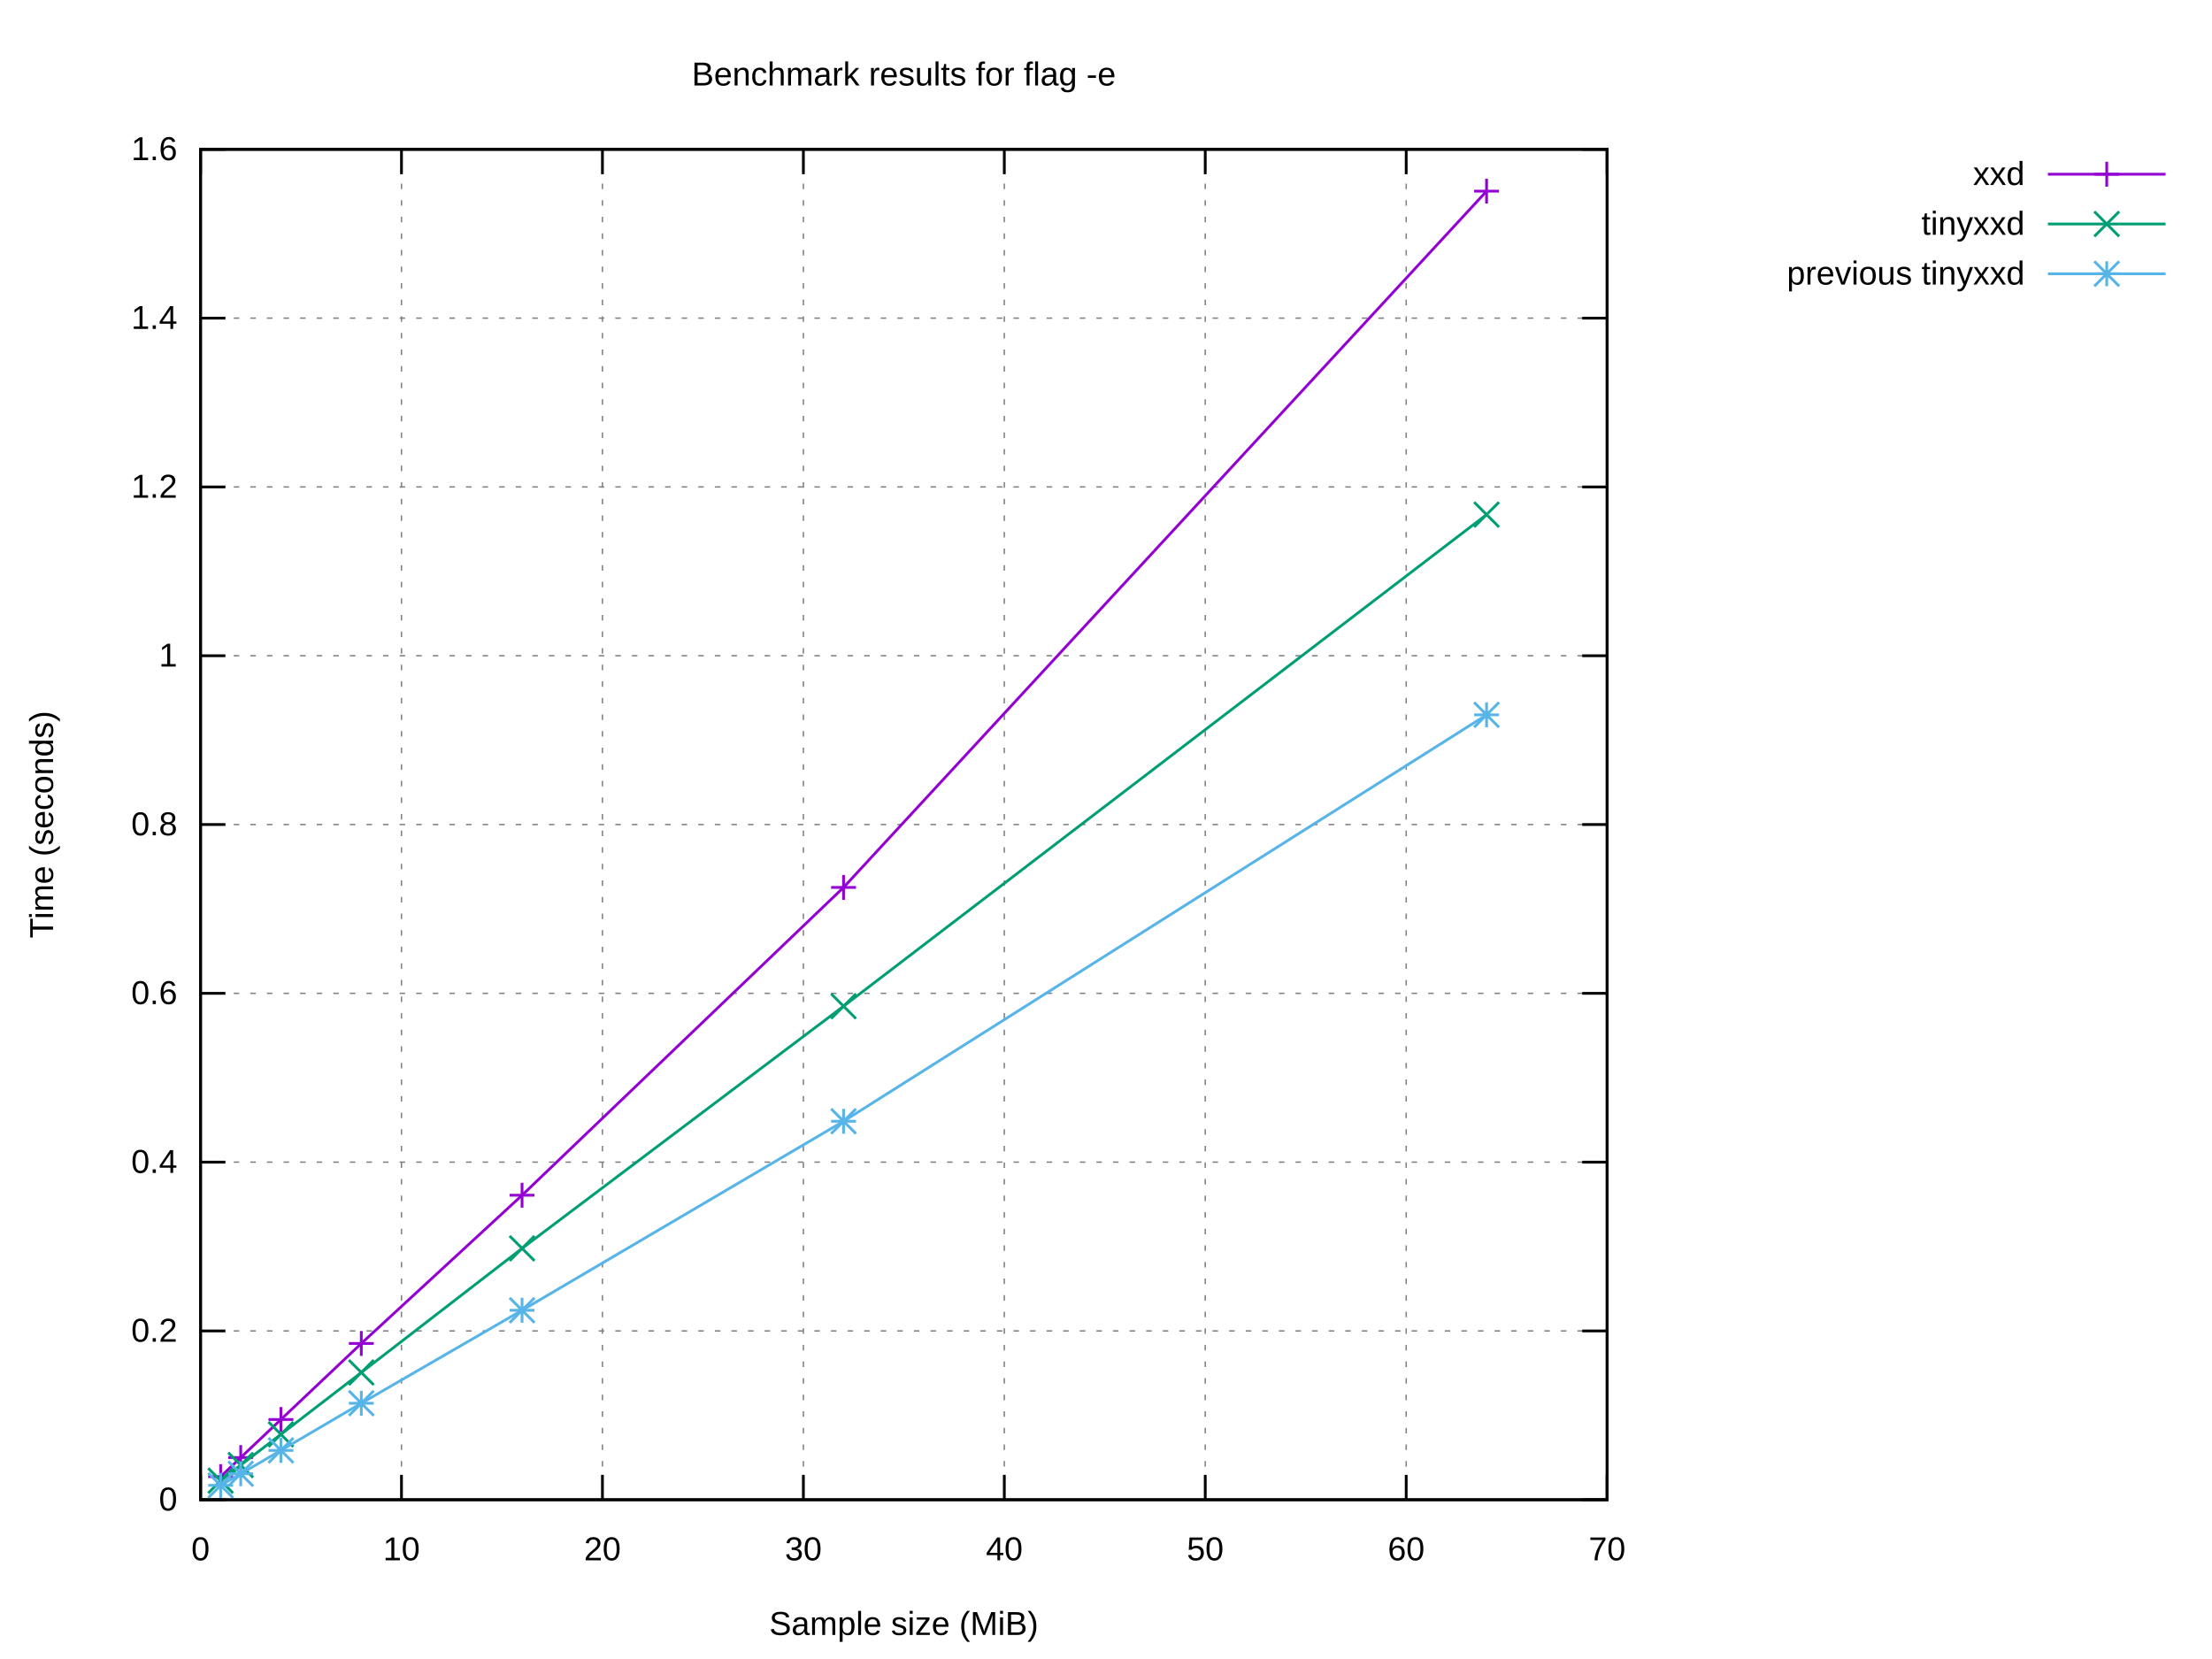
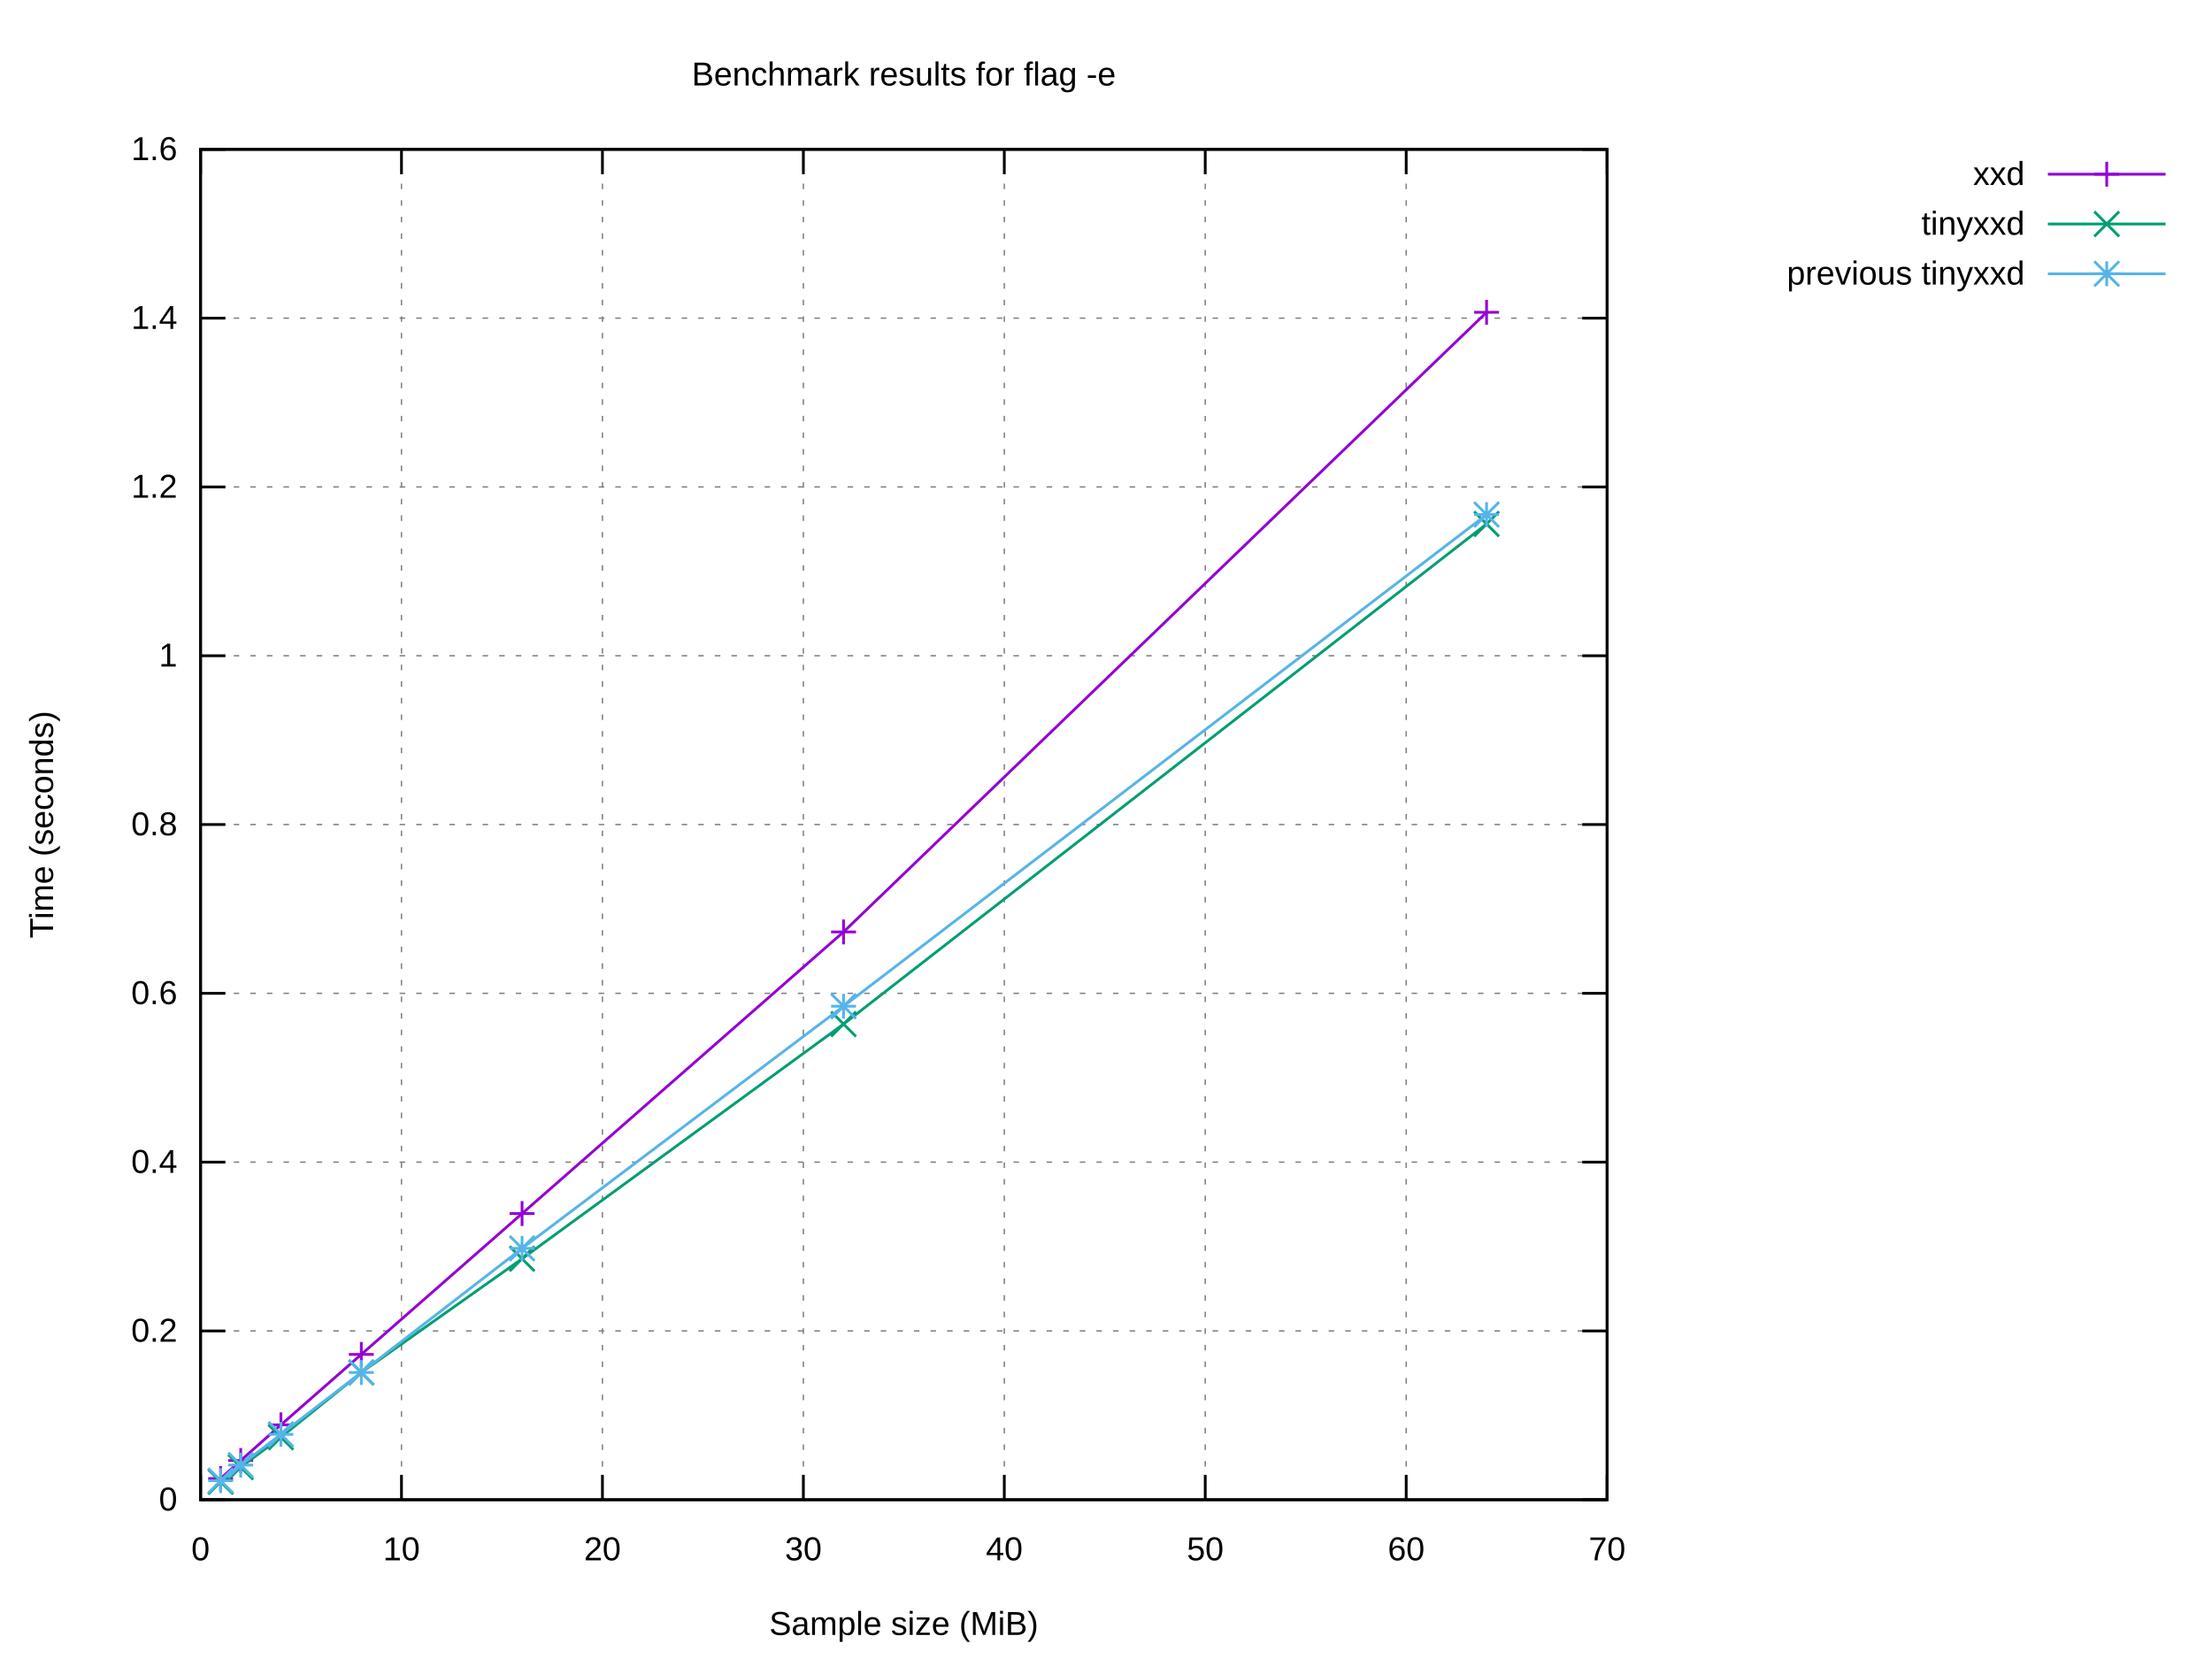
<svg xmlns="http://www.w3.org/2000/svg" xmlns:xlink="http://www.w3.org/1999/xlink" width="800" height="600" viewBox="0 0 800 600">
  <g id="gnuplot_canvas">
    <rect x="0" y="0" width="800" height="600" fill="#ffffff" />
    <defs>
      <circle id="gpDot" r="0.5" stroke-width="0.5" stroke="currentColor" />
      <path id="gpPt0" stroke-width="0.222" stroke="currentColor" d="M-1,0 h2 M0,-1 v2" />
      <path id="gpPt1" stroke-width="0.222" stroke="currentColor" d="M-1,-1 L1,1 M1,-1 L-1,1" />
      <path id="gpPt2" stroke-width="0.222" stroke="currentColor" d="M-1,0 L1,0 M0,-1 L0,1 M-1,-1 L1,1 M-1,1 L1,-1" />
      <rect id="gpPt3" stroke-width="0.222" stroke="currentColor" x="-1" y="-1" width="2" height="2" />
      <rect id="gpPt4" stroke-width="0.222" stroke="currentColor" fill="currentColor" x="-1" y="-1" width="2" height="2" />
      <circle id="gpPt5" stroke-width="0.222" stroke="currentColor" cx="0" cy="0" r="1" />
      <use xlink:href="#gpPt5" id="gpPt6" fill="currentColor" stroke="none" />
      <path id="gpPt7" stroke-width="0.222" stroke="currentColor" d="M0,-1.33 L-1.33,0.67 L1.33,0.67 z" />
      <use xlink:href="#gpPt7" id="gpPt8" fill="currentColor" stroke="none" />
      <use xlink:href="#gpPt7" id="gpPt9" stroke="currentColor" transform="rotate(180)" />
      <use xlink:href="#gpPt9" id="gpPt10" fill="currentColor" stroke="none" />
      <use xlink:href="#gpPt3" id="gpPt11" stroke="currentColor" transform="rotate(45)" />
      <use xlink:href="#gpPt11" id="gpPt12" fill="currentColor" stroke="none" />
      <path id="gpPt13" stroke-width="0.222" stroke="currentColor" d="M0,1.330 L1.265,0.411 L0.782,-1.067 L-0.782,-1.076 L-1.265,0.411 z" />
      <use xlink:href="#gpPt13" id="gpPt14" fill="currentColor" stroke="none" />
      <filter id="textbox" filterUnits="objectBoundingBox" x="0" y="0" height="1" width="1">
        <feFlood flood-color="#FFFFFF" flood-opacity="1" result="bgnd" />
        <feComposite in="SourceGraphic" in2="bgnd" operator="atop" />
      </filter>
      <filter id="greybox" filterUnits="objectBoundingBox" x="0" y="0" height="1" width="1">
        <feFlood flood-color="lightgrey" flood-opacity="1" result="grey" />
        <feComposite in="SourceGraphic" in2="grey" operator="atop" />
      </filter>
    </defs>
    <g fill="none" color="#FFFFFF" stroke="currentColor" stroke-width="1.00" stroke-linecap="butt" stroke-linejoin="miter">
</g>
    <g fill="none" color="black" stroke="currentColor" stroke-width="1.00" stroke-linecap="butt" stroke-linejoin="miter">
</g>
    <g fill="none" color="black" stroke="black" stroke-width="0.50" stroke-linecap="butt" stroke-linejoin="miter">
</g>
    <g fill="none" color="gray" stroke="currentColor" stroke-width="0.50" stroke-linecap="butt" stroke-linejoin="miter">
      <path stroke="gray" stroke-dasharray="2,4" class="gridline" d="M72.53,542.40 L581.24,542.40  " />
    </g>
    <g fill="none" color="gray" stroke="gray" stroke-width="1.00" stroke-linecap="butt" stroke-linejoin="miter">
</g>
    <g fill="none" color="black" stroke="currentColor" stroke-width="1.00" stroke-linecap="butt" stroke-linejoin="miter">
      <path stroke="black" d="M72.53,542.40 L81.53,542.40 M581.24,542.40 L572.24,542.40  " />
      <g transform="translate(64.14,546.30)" stroke="none" fill="black" font-family="Arial" font-size="12.00" text-anchor="end">
        <text>
          <tspan font-family="Arial"> 0</tspan>
        </text>
      </g>
    </g>
    <g fill="none" color="black" stroke="currentColor" stroke-width="1.00" stroke-linecap="butt" stroke-linejoin="miter">
</g>
    <g fill="none" color="black" stroke="black" stroke-width="0.50" stroke-linecap="butt" stroke-linejoin="miter">
</g>
    <g fill="none" color="gray" stroke="currentColor" stroke-width="0.50" stroke-linecap="butt" stroke-linejoin="miter">
      <path stroke="gray" stroke-dasharray="2,4" class="gridline" d="M72.53,481.35 L581.24,481.35  " />
    </g>
    <g fill="none" color="gray" stroke="gray" stroke-width="1.00" stroke-linecap="butt" stroke-linejoin="miter">
</g>
    <g fill="none" color="black" stroke="currentColor" stroke-width="1.00" stroke-linecap="butt" stroke-linejoin="miter">
      <path stroke="black" d="M72.53,481.35 L81.53,481.35 M581.24,481.35 L572.24,481.35  " />
      <g transform="translate(64.14,485.25)" stroke="none" fill="black" font-family="Arial" font-size="12.00" text-anchor="end">
        <text>
          <tspan font-family="Arial"> 0.2</tspan>
        </text>
      </g>
    </g>
    <g fill="none" color="black" stroke="currentColor" stroke-width="1.00" stroke-linecap="butt" stroke-linejoin="miter">
</g>
    <g fill="none" color="black" stroke="black" stroke-width="0.50" stroke-linecap="butt" stroke-linejoin="miter">
</g>
    <g fill="none" color="gray" stroke="currentColor" stroke-width="0.50" stroke-linecap="butt" stroke-linejoin="miter">
      <path stroke="gray" stroke-dasharray="2,4" class="gridline" d="M72.53,420.30 L581.24,420.30  " />
    </g>
    <g fill="none" color="gray" stroke="gray" stroke-width="1.00" stroke-linecap="butt" stroke-linejoin="miter">
</g>
    <g fill="none" color="black" stroke="currentColor" stroke-width="1.00" stroke-linecap="butt" stroke-linejoin="miter">
      <path stroke="black" d="M72.53,420.30 L81.53,420.30 M581.24,420.30 L572.24,420.30  " />
      <g transform="translate(64.14,424.20)" stroke="none" fill="black" font-family="Arial" font-size="12.00" text-anchor="end">
        <text>
          <tspan font-family="Arial"> 0.4</tspan>
        </text>
      </g>
    </g>
    <g fill="none" color="black" stroke="currentColor" stroke-width="1.00" stroke-linecap="butt" stroke-linejoin="miter">
</g>
    <g fill="none" color="black" stroke="black" stroke-width="0.50" stroke-linecap="butt" stroke-linejoin="miter">
</g>
    <g fill="none" color="gray" stroke="currentColor" stroke-width="0.50" stroke-linecap="butt" stroke-linejoin="miter">
      <path stroke="gray" stroke-dasharray="2,4" class="gridline" d="M72.53,359.25 L581.24,359.25  " />
    </g>
    <g fill="none" color="gray" stroke="gray" stroke-width="1.00" stroke-linecap="butt" stroke-linejoin="miter">
</g>
    <g fill="none" color="black" stroke="currentColor" stroke-width="1.00" stroke-linecap="butt" stroke-linejoin="miter">
      <path stroke="black" d="M72.53,359.25 L81.53,359.25 M581.24,359.25 L572.24,359.25  " />
      <g transform="translate(64.14,363.15)" stroke="none" fill="black" font-family="Arial" font-size="12.00" text-anchor="end">
        <text>
          <tspan font-family="Arial"> 0.6</tspan>
        </text>
      </g>
    </g>
    <g fill="none" color="black" stroke="currentColor" stroke-width="1.00" stroke-linecap="butt" stroke-linejoin="miter">
</g>
    <g fill="none" color="black" stroke="black" stroke-width="0.50" stroke-linecap="butt" stroke-linejoin="miter">
</g>
    <g fill="none" color="gray" stroke="currentColor" stroke-width="0.50" stroke-linecap="butt" stroke-linejoin="miter">
      <path stroke="gray" stroke-dasharray="2,4" class="gridline" d="M72.53,298.20 L581.24,298.20  " />
    </g>
    <g fill="none" color="gray" stroke="gray" stroke-width="1.00" stroke-linecap="butt" stroke-linejoin="miter">
</g>
    <g fill="none" color="black" stroke="currentColor" stroke-width="1.00" stroke-linecap="butt" stroke-linejoin="miter">
      <path stroke="black" d="M72.53,298.20 L81.53,298.20 M581.24,298.20 L572.24,298.20  " />
      <g transform="translate(64.14,302.10)" stroke="none" fill="black" font-family="Arial" font-size="12.00" text-anchor="end">
        <text>
          <tspan font-family="Arial"> 0.8</tspan>
        </text>
      </g>
    </g>
    <g fill="none" color="black" stroke="currentColor" stroke-width="1.00" stroke-linecap="butt" stroke-linejoin="miter">
</g>
    <g fill="none" color="black" stroke="black" stroke-width="0.50" stroke-linecap="butt" stroke-linejoin="miter">
</g>
    <g fill="none" color="gray" stroke="currentColor" stroke-width="0.50" stroke-linecap="butt" stroke-linejoin="miter">
      <path stroke="gray" stroke-dasharray="2,4" class="gridline" d="M72.53,237.16 L581.24,237.16  " />
    </g>
    <g fill="none" color="gray" stroke="gray" stroke-width="1.00" stroke-linecap="butt" stroke-linejoin="miter">
</g>
    <g fill="none" color="black" stroke="currentColor" stroke-width="1.00" stroke-linecap="butt" stroke-linejoin="miter">
      <path stroke="black" d="M72.53,237.16 L81.53,237.16 M581.24,237.16 L572.24,237.16  " />
      <g transform="translate(64.14,241.06)" stroke="none" fill="black" font-family="Arial" font-size="12.00" text-anchor="end">
        <text>
          <tspan font-family="Arial"> 1</tspan>
        </text>
      </g>
    </g>
    <g fill="none" color="black" stroke="currentColor" stroke-width="1.00" stroke-linecap="butt" stroke-linejoin="miter">
</g>
    <g fill="none" color="black" stroke="black" stroke-width="0.50" stroke-linecap="butt" stroke-linejoin="miter">
</g>
    <g fill="none" color="gray" stroke="currentColor" stroke-width="0.50" stroke-linecap="butt" stroke-linejoin="miter">
      <path stroke="gray" stroke-dasharray="2,4" class="gridline" d="M72.53,176.11 L581.24,176.11  " />
    </g>
    <g fill="none" color="gray" stroke="gray" stroke-width="1.00" stroke-linecap="butt" stroke-linejoin="miter">
</g>
    <g fill="none" color="black" stroke="currentColor" stroke-width="1.00" stroke-linecap="butt" stroke-linejoin="miter">
      <path stroke="black" d="M72.53,176.11 L81.53,176.11 M581.24,176.11 L572.24,176.11  " />
      <g transform="translate(64.14,180.01)" stroke="none" fill="black" font-family="Arial" font-size="12.00" text-anchor="end">
        <text>
          <tspan font-family="Arial"> 1.2</tspan>
        </text>
      </g>
    </g>
    <g fill="none" color="black" stroke="currentColor" stroke-width="1.00" stroke-linecap="butt" stroke-linejoin="miter">
</g>
    <g fill="none" color="black" stroke="black" stroke-width="0.50" stroke-linecap="butt" stroke-linejoin="miter">
</g>
    <g fill="none" color="gray" stroke="currentColor" stroke-width="0.50" stroke-linecap="butt" stroke-linejoin="miter">
      <path stroke="gray" stroke-dasharray="2,4" class="gridline" d="M72.53,115.06 L581.24,115.06  " />
    </g>
    <g fill="none" color="gray" stroke="gray" stroke-width="1.00" stroke-linecap="butt" stroke-linejoin="miter">
</g>
    <g fill="none" color="black" stroke="currentColor" stroke-width="1.00" stroke-linecap="butt" stroke-linejoin="miter">
      <path stroke="black" d="M72.53,115.06 L81.53,115.06 M581.24,115.06 L572.24,115.06  " />
      <g transform="translate(64.14,118.96)" stroke="none" fill="black" font-family="Arial" font-size="12.00" text-anchor="end">
        <text>
          <tspan font-family="Arial"> 1.4</tspan>
        </text>
      </g>
    </g>
    <g fill="none" color="black" stroke="currentColor" stroke-width="1.00" stroke-linecap="butt" stroke-linejoin="miter">
</g>
    <g fill="none" color="black" stroke="black" stroke-width="0.50" stroke-linecap="butt" stroke-linejoin="miter">
</g>
    <g fill="none" color="gray" stroke="currentColor" stroke-width="0.50" stroke-linecap="butt" stroke-linejoin="miter">
      <path stroke="gray" stroke-dasharray="2,4" class="gridline" d="M72.53,54.01 L581.24,54.01  " />
    </g>
    <g fill="none" color="gray" stroke="gray" stroke-width="1.00" stroke-linecap="butt" stroke-linejoin="miter">
</g>
    <g fill="none" color="black" stroke="currentColor" stroke-width="1.00" stroke-linecap="butt" stroke-linejoin="miter">
      <path stroke="black" d="M72.53,54.01 L81.53,54.01 M581.24,54.01 L572.24,54.01  " />
      <g transform="translate(64.14,57.91)" stroke="none" fill="black" font-family="Arial" font-size="12.00" text-anchor="end">
        <text>
          <tspan font-family="Arial"> 1.6</tspan>
        </text>
      </g>
    </g>
    <g fill="none" color="black" stroke="currentColor" stroke-width="1.00" stroke-linecap="butt" stroke-linejoin="miter">
</g>
    <g fill="none" color="black" stroke="black" stroke-width="0.50" stroke-linecap="butt" stroke-linejoin="miter">
</g>
    <g fill="none" color="gray" stroke="currentColor" stroke-width="0.50" stroke-linecap="butt" stroke-linejoin="miter">
      <path stroke="gray" stroke-dasharray="2,4" class="gridline" d="M72.53,542.40 L72.53,54.01  " />
    </g>
    <g fill="none" color="gray" stroke="gray" stroke-width="1.00" stroke-linecap="butt" stroke-linejoin="miter">
</g>
    <g fill="none" color="black" stroke="currentColor" stroke-width="1.00" stroke-linecap="butt" stroke-linejoin="miter">
      <path stroke="black" d="M72.53,542.40 L72.53,533.40 M72.53,54.01 L72.53,63.01  " />
      <g transform="translate(72.53,564.30)" stroke="none" fill="black" font-family="Arial" font-size="12.00" text-anchor="middle">
        <text>
          <tspan font-family="Arial"> 0</tspan>
        </text>
      </g>
    </g>
    <g fill="none" color="black" stroke="currentColor" stroke-width="1.00" stroke-linecap="butt" stroke-linejoin="miter">
</g>
    <g fill="none" color="black" stroke="black" stroke-width="0.50" stroke-linecap="butt" stroke-linejoin="miter">
</g>
    <g fill="none" color="gray" stroke="currentColor" stroke-width="0.50" stroke-linecap="butt" stroke-linejoin="miter">
      <path stroke="gray" stroke-dasharray="2,4" class="gridline" d="M145.20,542.40 L145.20,54.01  " />
    </g>
    <g fill="none" color="gray" stroke="gray" stroke-width="1.00" stroke-linecap="butt" stroke-linejoin="miter">
</g>
    <g fill="none" color="black" stroke="currentColor" stroke-width="1.00" stroke-linecap="butt" stroke-linejoin="miter">
      <path stroke="black" d="M145.20,542.40 L145.20,533.40 M145.20,54.01 L145.20,63.01  " />
      <g transform="translate(145.20,564.30)" stroke="none" fill="black" font-family="Arial" font-size="12.00" text-anchor="middle">
        <text>
          <tspan font-family="Arial"> 10</tspan>
        </text>
      </g>
    </g>
    <g fill="none" color="black" stroke="currentColor" stroke-width="1.00" stroke-linecap="butt" stroke-linejoin="miter">
</g>
    <g fill="none" color="black" stroke="black" stroke-width="0.50" stroke-linecap="butt" stroke-linejoin="miter">
</g>
    <g fill="none" color="gray" stroke="currentColor" stroke-width="0.50" stroke-linecap="butt" stroke-linejoin="miter">
      <path stroke="gray" stroke-dasharray="2,4" class="gridline" d="M217.88,542.40 L217.88,54.01  " />
    </g>
    <g fill="none" color="gray" stroke="gray" stroke-width="1.00" stroke-linecap="butt" stroke-linejoin="miter">
</g>
    <g fill="none" color="black" stroke="currentColor" stroke-width="1.00" stroke-linecap="butt" stroke-linejoin="miter">
      <path stroke="black" d="M217.88,542.40 L217.88,533.40 M217.88,54.01 L217.88,63.01  " />
      <g transform="translate(217.88,564.30)" stroke="none" fill="black" font-family="Arial" font-size="12.00" text-anchor="middle">
        <text>
          <tspan font-family="Arial"> 20</tspan>
        </text>
      </g>
    </g>
    <g fill="none" color="black" stroke="currentColor" stroke-width="1.00" stroke-linecap="butt" stroke-linejoin="miter">
</g>
    <g fill="none" color="black" stroke="black" stroke-width="0.50" stroke-linecap="butt" stroke-linejoin="miter">
</g>
    <g fill="none" color="gray" stroke="currentColor" stroke-width="0.50" stroke-linecap="butt" stroke-linejoin="miter">
      <path stroke="gray" stroke-dasharray="2,4" class="gridline" d="M290.55,542.40 L290.55,54.01  " />
    </g>
    <g fill="none" color="gray" stroke="gray" stroke-width="1.00" stroke-linecap="butt" stroke-linejoin="miter">
</g>
    <g fill="none" color="black" stroke="currentColor" stroke-width="1.00" stroke-linecap="butt" stroke-linejoin="miter">
      <path stroke="black" d="M290.55,542.40 L290.55,533.40 M290.55,54.01 L290.55,63.01  " />
      <g transform="translate(290.55,564.30)" stroke="none" fill="black" font-family="Arial" font-size="12.00" text-anchor="middle">
        <text>
          <tspan font-family="Arial"> 30</tspan>
        </text>
      </g>
    </g>
    <g fill="none" color="black" stroke="currentColor" stroke-width="1.00" stroke-linecap="butt" stroke-linejoin="miter">
</g>
    <g fill="none" color="black" stroke="black" stroke-width="0.50" stroke-linecap="butt" stroke-linejoin="miter">
</g>
    <g fill="none" color="gray" stroke="currentColor" stroke-width="0.50" stroke-linecap="butt" stroke-linejoin="miter">
      <path stroke="gray" stroke-dasharray="2,4" class="gridline" d="M363.22,542.40 L363.22,54.01  " />
    </g>
    <g fill="none" color="gray" stroke="gray" stroke-width="1.00" stroke-linecap="butt" stroke-linejoin="miter">
</g>
    <g fill="none" color="black" stroke="currentColor" stroke-width="1.00" stroke-linecap="butt" stroke-linejoin="miter">
      <path stroke="black" d="M363.22,542.40 L363.22,533.40 M363.22,54.01 L363.22,63.01  " />
      <g transform="translate(363.22,564.30)" stroke="none" fill="black" font-family="Arial" font-size="12.00" text-anchor="middle">
        <text>
          <tspan font-family="Arial"> 40</tspan>
        </text>
      </g>
    </g>
    <g fill="none" color="black" stroke="currentColor" stroke-width="1.00" stroke-linecap="butt" stroke-linejoin="miter">
</g>
    <g fill="none" color="black" stroke="black" stroke-width="0.50" stroke-linecap="butt" stroke-linejoin="miter">
</g>
    <g fill="none" color="gray" stroke="currentColor" stroke-width="0.50" stroke-linecap="butt" stroke-linejoin="miter">
      <path stroke="gray" stroke-dasharray="2,4" class="gridline" d="M435.89,542.40 L435.89,54.01  " />
    </g>
    <g fill="none" color="gray" stroke="gray" stroke-width="1.00" stroke-linecap="butt" stroke-linejoin="miter">
</g>
    <g fill="none" color="black" stroke="currentColor" stroke-width="1.00" stroke-linecap="butt" stroke-linejoin="miter">
      <path stroke="black" d="M435.89,542.40 L435.89,533.40 M435.89,54.01 L435.89,63.01  " />
      <g transform="translate(435.89,564.30)" stroke="none" fill="black" font-family="Arial" font-size="12.00" text-anchor="middle">
        <text>
          <tspan font-family="Arial"> 50</tspan>
        </text>
      </g>
    </g>
    <g fill="none" color="black" stroke="currentColor" stroke-width="1.00" stroke-linecap="butt" stroke-linejoin="miter">
</g>
    <g fill="none" color="black" stroke="black" stroke-width="0.50" stroke-linecap="butt" stroke-linejoin="miter">
</g>
    <g fill="none" color="gray" stroke="currentColor" stroke-width="0.50" stroke-linecap="butt" stroke-linejoin="miter">
      <path stroke="gray" stroke-dasharray="2,4" class="gridline" d="M508.57,542.40 L508.57,54.01  " />
    </g>
    <g fill="none" color="gray" stroke="gray" stroke-width="1.00" stroke-linecap="butt" stroke-linejoin="miter">
</g>
    <g fill="none" color="black" stroke="currentColor" stroke-width="1.00" stroke-linecap="butt" stroke-linejoin="miter">
      <path stroke="black" d="M508.57,542.40 L508.57,533.40 M508.57,54.01 L508.57,63.01  " />
      <g transform="translate(508.57,564.30)" stroke="none" fill="black" font-family="Arial" font-size="12.00" text-anchor="middle">
        <text>
          <tspan font-family="Arial"> 60</tspan>
        </text>
      </g>
    </g>
    <g fill="none" color="black" stroke="currentColor" stroke-width="1.00" stroke-linecap="butt" stroke-linejoin="miter">
</g>
    <g fill="none" color="black" stroke="black" stroke-width="0.50" stroke-linecap="butt" stroke-linejoin="miter">
</g>
    <g fill="none" color="gray" stroke="currentColor" stroke-width="0.50" stroke-linecap="butt" stroke-linejoin="miter">
      <path stroke="gray" stroke-dasharray="2,4" class="gridline" d="M581.24,542.40 L581.24,54.01  " />
    </g>
    <g fill="none" color="gray" stroke="gray" stroke-width="1.00" stroke-linecap="butt" stroke-linejoin="miter">
</g>
    <g fill="none" color="black" stroke="currentColor" stroke-width="1.00" stroke-linecap="butt" stroke-linejoin="miter">
      <path stroke="black" d="M581.24,542.40 L581.24,533.40 M581.24,54.01 L581.24,63.01  " />
      <g transform="translate(581.24,564.30)" stroke="none" fill="black" font-family="Arial" font-size="12.00" text-anchor="middle">
        <text>
          <tspan font-family="Arial"> 70</tspan>
        </text>
      </g>
    </g>
    <g fill="none" color="black" stroke="currentColor" stroke-width="1.00" stroke-linecap="butt" stroke-linejoin="miter">
</g>
    <g fill="none" color="black" stroke="currentColor" stroke-width="1.00" stroke-linecap="butt" stroke-linejoin="miter">
      <path stroke="black" d="M72.53,54.01 L72.53,542.40 L581.24,542.40 L581.24,54.01 L72.53,54.01 Z  " />
    </g>
    <g fill="none" color="black" stroke="currentColor" stroke-width="1.00" stroke-linecap="butt" stroke-linejoin="miter">
</g>
    <g id="gnuplot_plot_1">
      <g fill="none" color="black" stroke="currentColor" stroke-width="1.00" stroke-linecap="butt" stroke-linejoin="miter">
        <g transform="translate(732.26,66.91)" stroke="none" fill="black" font-family="Arial" font-size="12.00" text-anchor="end">
          <text>
            <tspan font-family="Arial">xxd</tspan>
          </text>
        </g>
      </g>
      <g fill="none" color="black" stroke="currentColor" stroke-width="1.00" stroke-linecap="butt" stroke-linejoin="miter">
-         <path stroke="rgb(148,   0, 211)" d="M740.65,63.01 L783.21,63.01 M537.64,69.13 L305.08,320.95 L188.81,432.27 L130.67,485.88 L101.60,513.38 L87.06,527.14   L79.80,534.05  " />
-         <use xlink:href="#gpPt0" transform="translate(537.64,69.13) scale(4.50)" color="rgb(148,   0, 211)" />
-         <use xlink:href="#gpPt0" transform="translate(305.08,320.95) scale(4.50)" color="rgb(148,   0, 211)" />
-         <use xlink:href="#gpPt0" transform="translate(188.81,432.27) scale(4.50)" color="rgb(148,   0, 211)" />
-         <use xlink:href="#gpPt0" transform="translate(130.67,485.88) scale(4.50)" color="rgb(148,   0, 211)" />
-         <use xlink:href="#gpPt0" transform="translate(101.60,513.38) scale(4.50)" color="rgb(148,   0, 211)" />
-         <use xlink:href="#gpPt0" transform="translate(87.06,527.14) scale(4.50)" color="rgb(148,   0, 211)" />
-         <use xlink:href="#gpPt0" transform="translate(79.80,534.05) scale(4.50)" color="rgb(148,   0, 211)" />
+         <path stroke="rgb(148,   0, 211)" d="M740.65,63.01 L783.21,63.01 M537.64,112.95 L305.08,337.04 L188.81,438.90 L130.67,489.84 L101.60,515.32 L87.06,528.21   L79.80,534.73  " />
+         <use xlink:href="#gpPt0" transform="translate(537.64,112.95) scale(4.50)" color="rgb(148,   0, 211)" />
+         <use xlink:href="#gpPt0" transform="translate(305.08,337.04) scale(4.50)" color="rgb(148,   0, 211)" />
+         <use xlink:href="#gpPt0" transform="translate(188.81,438.90) scale(4.50)" color="rgb(148,   0, 211)" />
+         <use xlink:href="#gpPt0" transform="translate(130.67,489.84) scale(4.50)" color="rgb(148,   0, 211)" />
+         <use xlink:href="#gpPt0" transform="translate(101.60,515.32) scale(4.50)" color="rgb(148,   0, 211)" />
+         <use xlink:href="#gpPt0" transform="translate(87.06,528.21) scale(4.50)" color="rgb(148,   0, 211)" />
+         <use xlink:href="#gpPt0" transform="translate(79.80,534.73) scale(4.50)" color="rgb(148,   0, 211)" />
        <use xlink:href="#gpPt0" transform="translate(761.93,63.01) scale(4.50)" color="rgb(148,   0, 211)" />
      </g>
    </g>
    <g id="gnuplot_plot_2">
      <g fill="none" color="black" stroke="currentColor" stroke-width="1.00" stroke-linecap="butt" stroke-linejoin="miter">
        <g transform="translate(732.26,84.91)" stroke="none" fill="black" font-family="Arial" font-size="12.00" text-anchor="end">
          <text>
            <tspan font-family="Arial">tinyxxd</tspan>
          </text>
        </g>
      </g>
      <g fill="none" color="black" stroke="currentColor" stroke-width="1.00" stroke-linecap="butt" stroke-linejoin="miter">
-         <path stroke="rgb(  0, 158, 115)" d="M740.65,81.01 L783.21,81.01 M537.64,186.11 L305.08,363.91 L188.81,451.49 L130.67,496.38 L101.60,518.75 L87.06,529.87   L79.80,535.51  " />
-         <use xlink:href="#gpPt1" transform="translate(537.64,186.11) scale(4.50)" color="rgb(  0, 158, 115)" />
-         <use xlink:href="#gpPt1" transform="translate(305.08,363.91) scale(4.50)" color="rgb(  0, 158, 115)" />
-         <use xlink:href="#gpPt1" transform="translate(188.81,451.49) scale(4.50)" color="rgb(  0, 158, 115)" />
+         <path stroke="rgb(  0, 158, 115)" d="M740.65,81.01 L783.21,81.01 M537.64,189.50 L305.08,370.37 L188.81,455.24 L130.67,496.38 L101.60,519.80 L87.06,530.61   L79.80,535.91  " />
+         <use xlink:href="#gpPt1" transform="translate(537.64,189.50) scale(4.50)" color="rgb(  0, 158, 115)" />
+         <use xlink:href="#gpPt1" transform="translate(305.08,370.37) scale(4.50)" color="rgb(  0, 158, 115)" />
+         <use xlink:href="#gpPt1" transform="translate(188.81,455.24) scale(4.50)" color="rgb(  0, 158, 115)" />
        <use xlink:href="#gpPt1" transform="translate(130.67,496.38) scale(4.50)" color="rgb(  0, 158, 115)" />
-         <use xlink:href="#gpPt1" transform="translate(101.60,518.75) scale(4.50)" color="rgb(  0, 158, 115)" />
-         <use xlink:href="#gpPt1" transform="translate(87.06,529.87) scale(4.50)" color="rgb(  0, 158, 115)" />
-         <use xlink:href="#gpPt1" transform="translate(79.80,535.51) scale(4.50)" color="rgb(  0, 158, 115)" />
+         <use xlink:href="#gpPt1" transform="translate(101.60,519.80) scale(4.50)" color="rgb(  0, 158, 115)" />
+         <use xlink:href="#gpPt1" transform="translate(87.06,530.61) scale(4.50)" color="rgb(  0, 158, 115)" />
+         <use xlink:href="#gpPt1" transform="translate(79.80,535.91) scale(4.50)" color="rgb(  0, 158, 115)" />
        <use xlink:href="#gpPt1" transform="translate(761.93,81.01) scale(4.50)" color="rgb(  0, 158, 115)" />
      </g>
    </g>
    <g id="gnuplot_plot_3">
      <g fill="none" color="black" stroke="currentColor" stroke-width="1.00" stroke-linecap="butt" stroke-linejoin="miter">
        <g transform="translate(732.26,102.91)" stroke="none" fill="black" font-family="Arial" font-size="12.00" text-anchor="end">
          <text>
            <tspan font-family="Arial">previous tinyxxd</tspan>
          </text>
        </g>
      </g>
      <g fill="none" color="black" stroke="currentColor" stroke-width="1.00" stroke-linecap="butt" stroke-linejoin="miter">
-         <path stroke="rgb( 86, 180, 233)" d="M740.65,99.01 L783.21,99.01 M537.64,258.53 L305.08,405.52 L188.81,473.88 L130.67,507.50 L101.60,524.55 L87.06,533.01   L79.80,537.21  " />
-         <use xlink:href="#gpPt2" transform="translate(537.64,258.53) scale(4.50)" color="rgb( 86, 180, 233)" />
-         <use xlink:href="#gpPt2" transform="translate(305.08,405.52) scale(4.50)" color="rgb( 86, 180, 233)" />
-         <use xlink:href="#gpPt2" transform="translate(188.81,473.88) scale(4.50)" color="rgb( 86, 180, 233)" />
-         <use xlink:href="#gpPt2" transform="translate(130.67,507.50) scale(4.50)" color="rgb( 86, 180, 233)" />
-         <use xlink:href="#gpPt2" transform="translate(101.60,524.55) scale(4.50)" color="rgb( 86, 180, 233)" />
-         <use xlink:href="#gpPt2" transform="translate(87.06,533.01) scale(4.50)" color="rgb( 86, 180, 233)" />
-         <use xlink:href="#gpPt2" transform="translate(79.80,537.21) scale(4.50)" color="rgb( 86, 180, 233)" />
+         <path stroke="rgb( 86, 180, 233)" d="M740.65,99.01 L783.21,99.01 M537.64,186.11 L305.08,363.91 L188.81,451.49 L130.67,496.38 L101.60,518.75 L87.06,529.87   L79.80,535.51  " />
+         <use xlink:href="#gpPt2" transform="translate(537.64,186.11) scale(4.50)" color="rgb( 86, 180, 233)" />
+         <use xlink:href="#gpPt2" transform="translate(305.08,363.91) scale(4.50)" color="rgb( 86, 180, 233)" />
+         <use xlink:href="#gpPt2" transform="translate(188.81,451.49) scale(4.50)" color="rgb( 86, 180, 233)" />
+         <use xlink:href="#gpPt2" transform="translate(130.67,496.38) scale(4.50)" color="rgb( 86, 180, 233)" />
+         <use xlink:href="#gpPt2" transform="translate(101.60,518.75) scale(4.50)" color="rgb( 86, 180, 233)" />
+         <use xlink:href="#gpPt2" transform="translate(87.06,529.87) scale(4.50)" color="rgb( 86, 180, 233)" />
+         <use xlink:href="#gpPt2" transform="translate(79.80,535.51) scale(4.50)" color="rgb( 86, 180, 233)" />
        <use xlink:href="#gpPt2" transform="translate(761.93,99.01) scale(4.50)" color="rgb( 86, 180, 233)" />
      </g>
    </g>
    <g fill="none" color="#FFFFFF" stroke="rgb( 86, 180, 233)" stroke-width="2.00" stroke-linecap="butt" stroke-linejoin="miter">
</g>
    <g fill="none" color="black" stroke="currentColor" stroke-width="2.00" stroke-linecap="butt" stroke-linejoin="miter">
</g>
    <g fill="none" color="black" stroke="black" stroke-width="1.00" stroke-linecap="butt" stroke-linejoin="miter">
</g>
    <g fill="none" color="black" stroke="currentColor" stroke-width="1.00" stroke-linecap="butt" stroke-linejoin="miter">
      <path stroke="black" d="M72.53,54.01 L72.53,542.40 L581.24,542.40 L581.24,54.01 L72.53,54.01 Z  " />
      <g transform="translate(19.18,298.21) rotate(270.00)" stroke="none" fill="black" font-family="Arial" font-size="12.00" text-anchor="middle">
        <text>
          <tspan font-family="Arial">Time (seconds)</tspan>
        </text>
      </g>
    </g>
    <g fill="none" color="black" stroke="currentColor" stroke-width="1.00" stroke-linecap="butt" stroke-linejoin="miter">
      <g transform="translate(326.88,591.30)" stroke="none" fill="black" font-family="Arial" font-size="12.00" text-anchor="middle">
        <text>
          <tspan font-family="Arial">Sample size (MiB)</tspan>
        </text>
      </g>
    </g>
    <g fill="none" color="black" stroke="currentColor" stroke-width="1.00" stroke-linecap="butt" stroke-linejoin="miter">
</g>
    <g fill="none" color="black" stroke="currentColor" stroke-width="1.00" stroke-linecap="butt" stroke-linejoin="miter">
      <g transform="translate(326.88,30.91)" stroke="none" fill="black" font-family="Arial" font-size="12.00" text-anchor="middle">
        <text>
          <tspan font-family="Arial">Benchmark results for flag -e</tspan>
        </text>
      </g>
    </g>
    <g fill="none" color="black" stroke="currentColor" stroke-width="1.00" stroke-linecap="butt" stroke-linejoin="miter">
</g>
  </g>
</svg>
